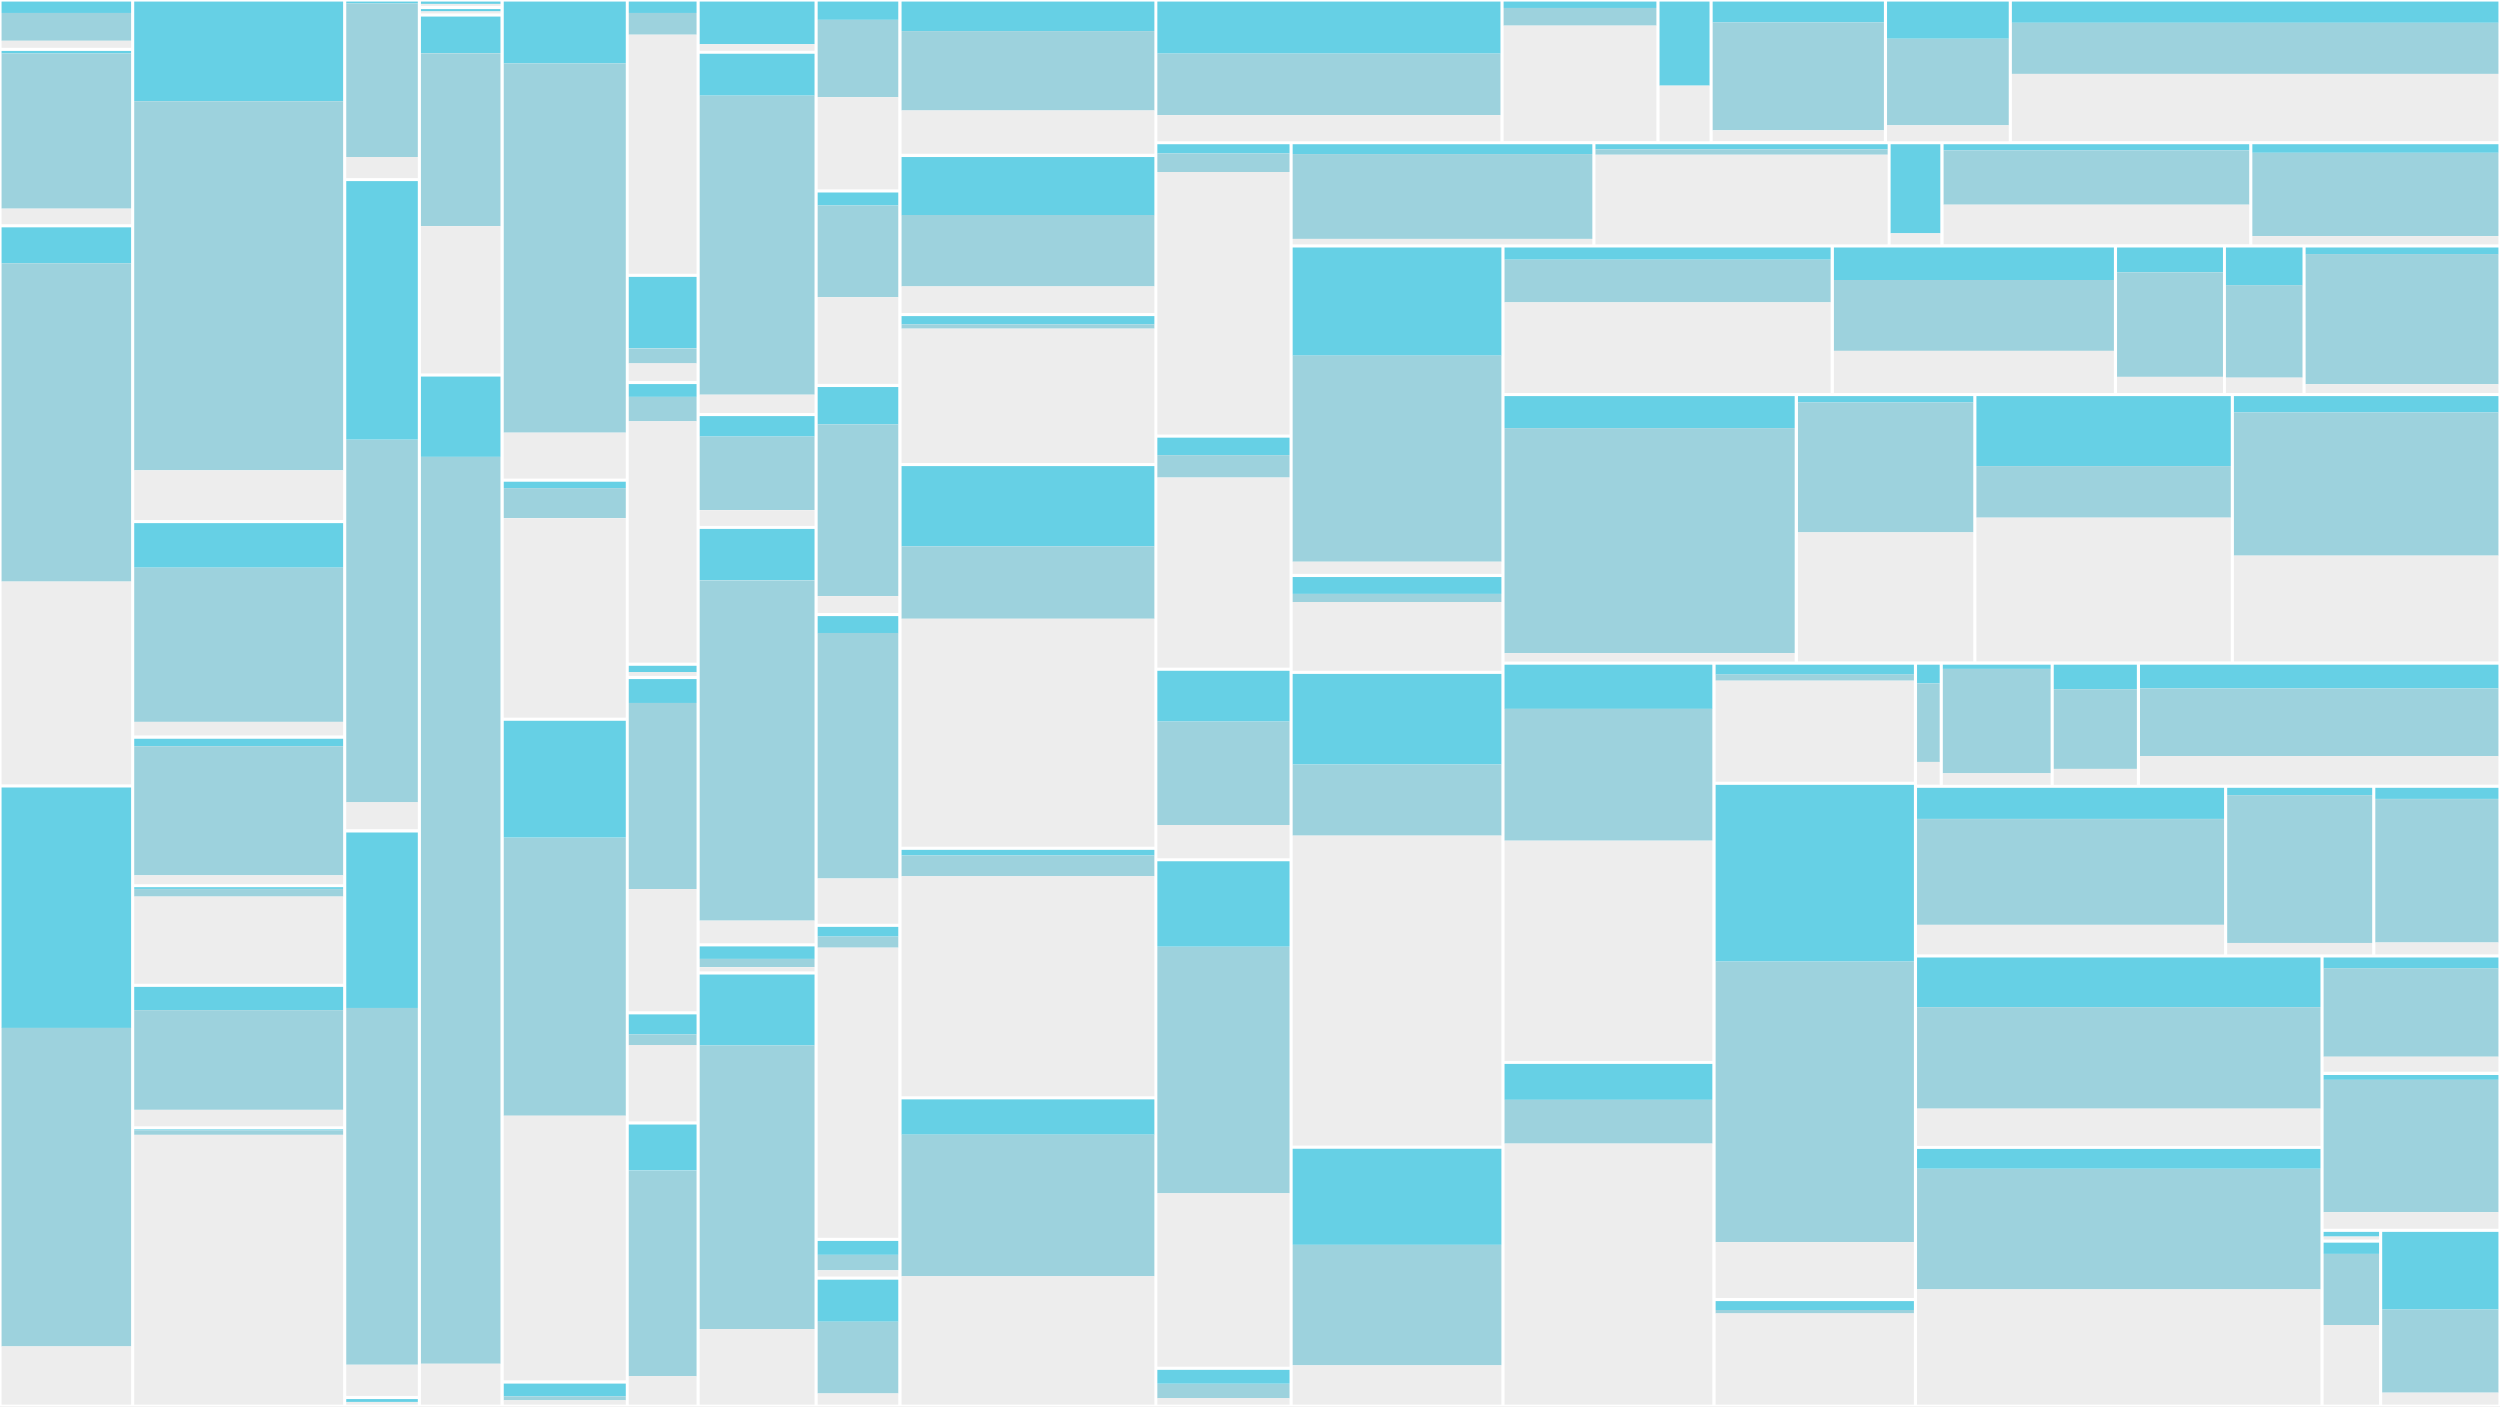
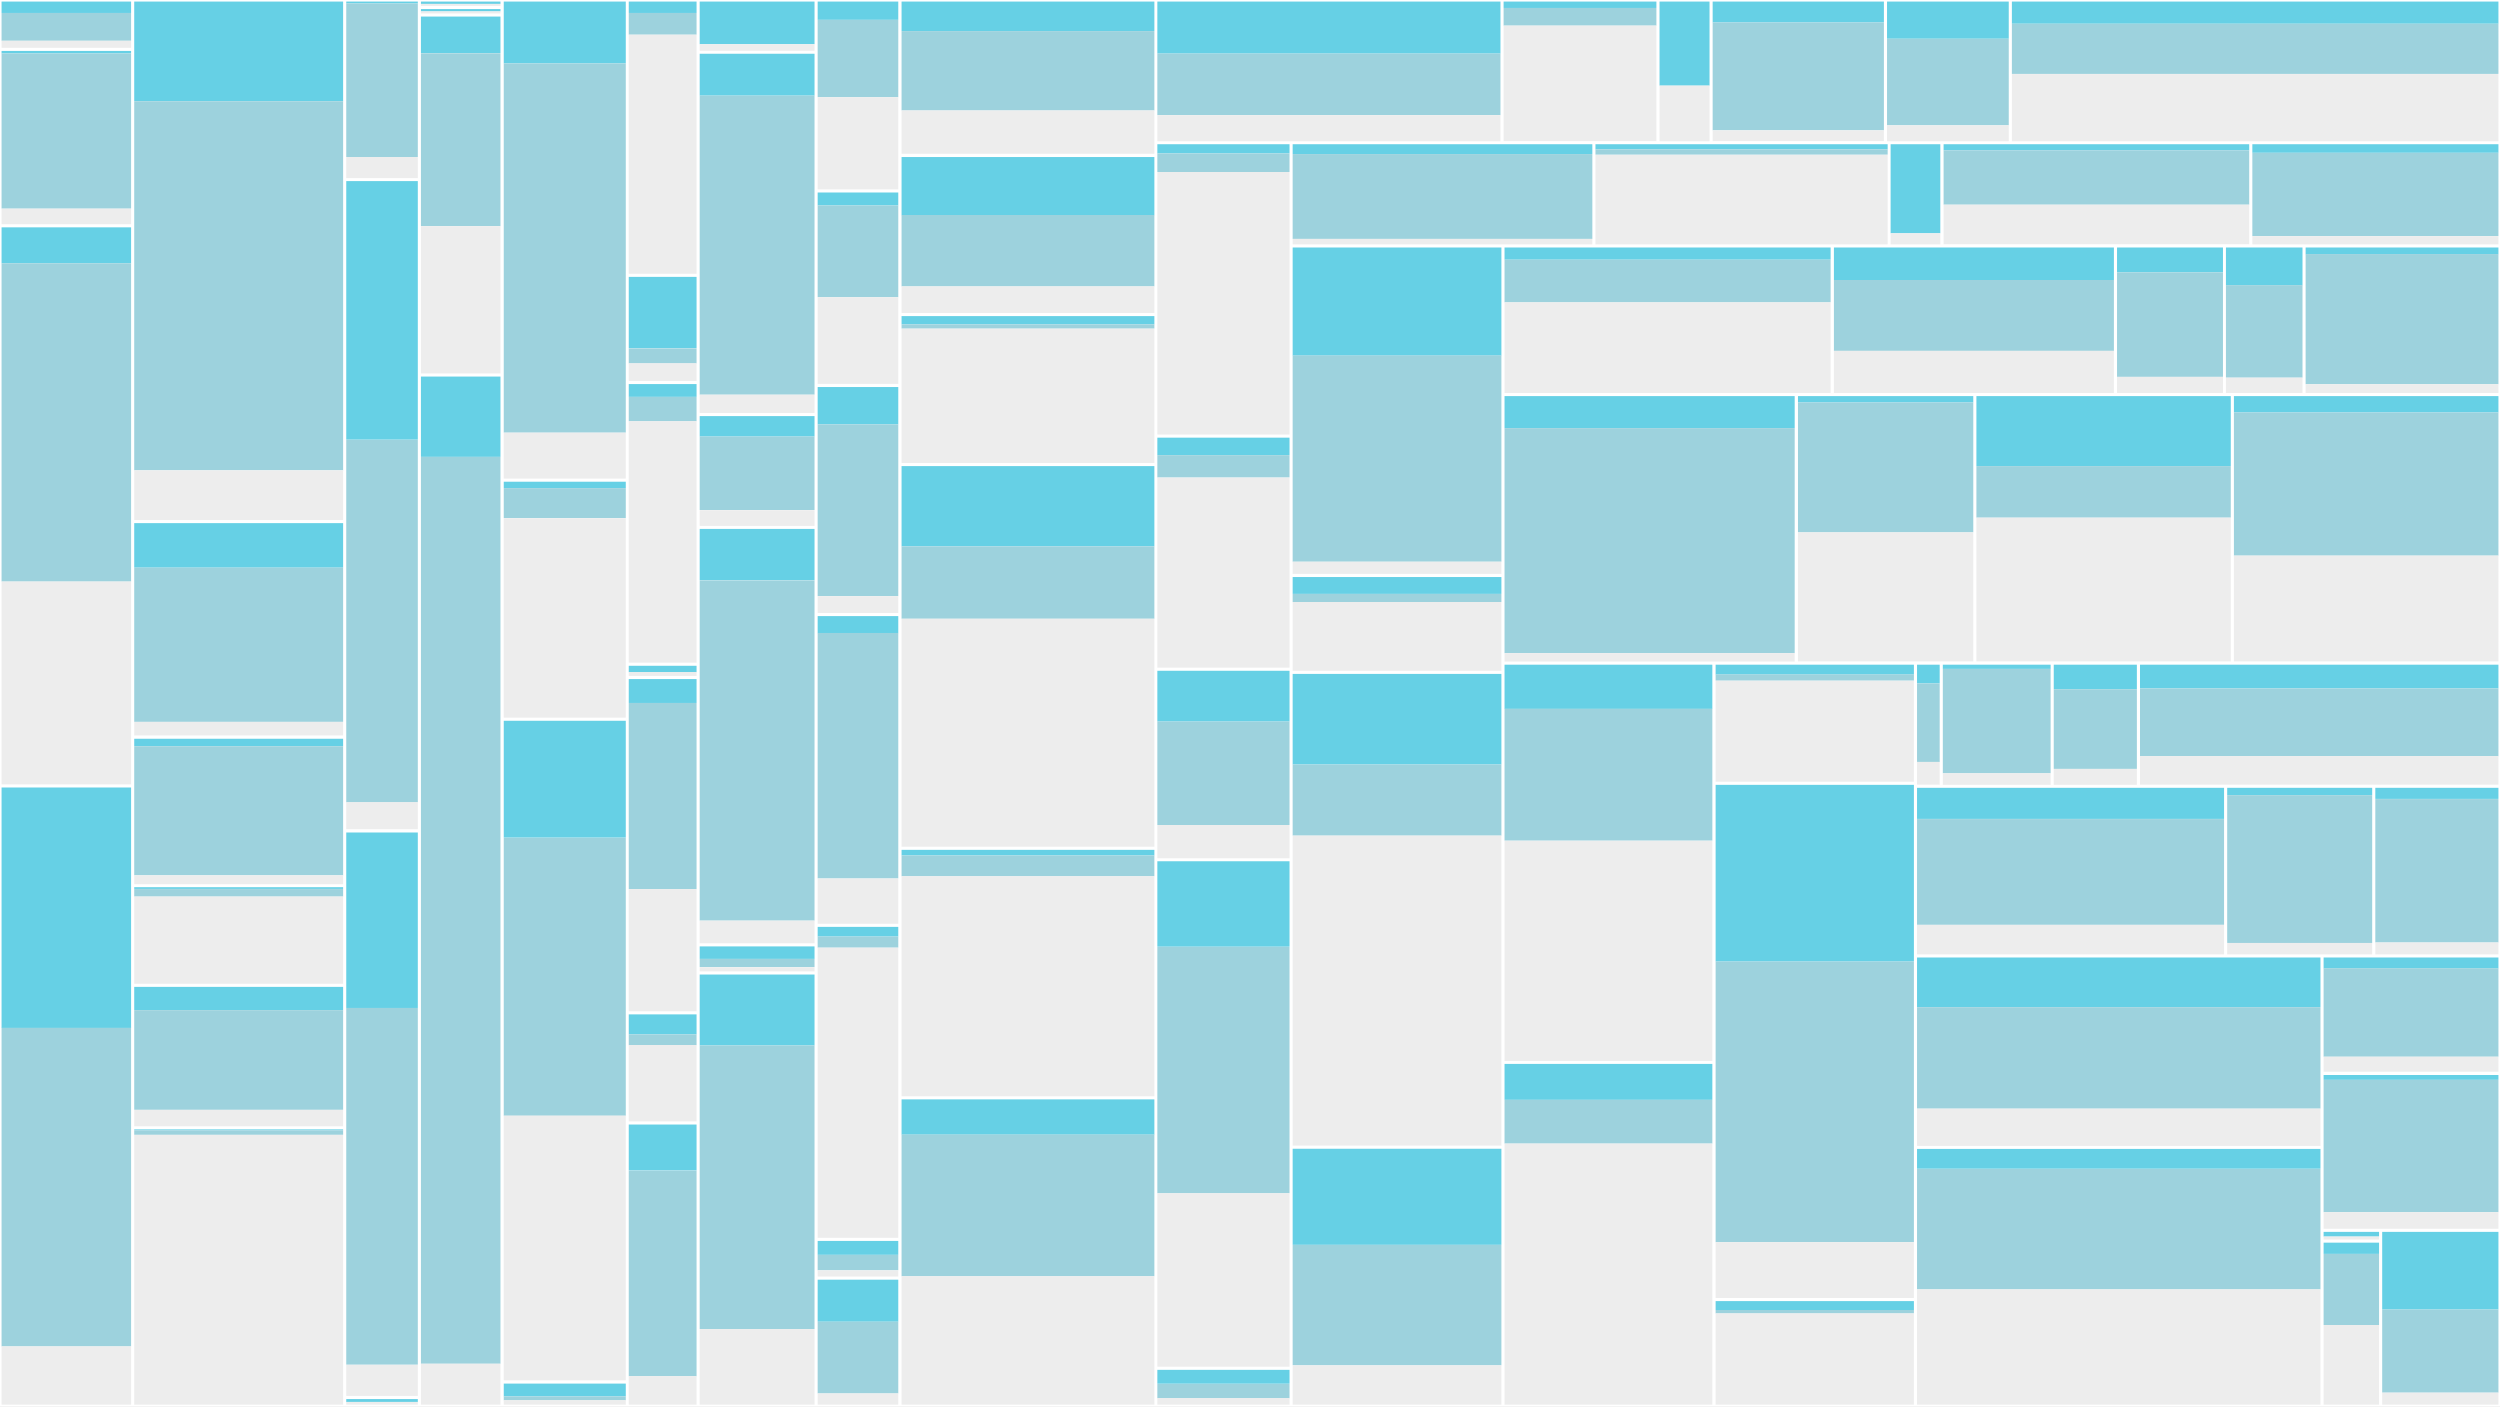
<svg xmlns="http://www.w3.org/2000/svg" viewBox="0 0 1600 900" width="1600" height="900" role="img" aria-label="Decoded overlay code coverage box tree, cyan band">
  <rect x="0" y="0" width="1600" height="900" fill="#ffffff" />
  <rect x="1" y="1" width="82.9" height="7.3" style="fill:hsl(190, 71%, 65%);fill:oklch(0.645 0.128 200)" />
  <rect x="1" y="8.3" width="82.9" height="17.8" style="fill:hsl(190, 48%, 74%);fill:oklch(0.740 0.085 200)" />
  <rect x="1" y="26.1" width="82.9" height="4.5" style="fill:hsl(190, 0%, 93%);fill:oklch(0.930 0.000 200)" />
  <rect x="1" y="32.6" width="82.9" height="1.6" style="fill:hsl(190, 71%, 65%);fill:oklch(0.645 0.128 200)" />
  <rect x="1" y="34.2" width="82.9" height="99.3" style="fill:hsl(190, 48%, 74%);fill:oklch(0.740 0.085 200)" />
  <rect x="1" y="133.6" width="82.9" height="9.9" style="fill:hsl(190, 0%, 93%);fill:oklch(0.930 0.000 200)" />
  <rect x="1" y="145.5" width="82.9" height="23" style="fill:hsl(190, 71%, 65%);fill:oklch(0.645 0.128 200)" />
  <rect x="1" y="168.5" width="82.9" height="203.7" style="fill:hsl(190, 48%, 74%);fill:oklch(0.740 0.085 200)" />
  <rect x="1" y="372.2" width="82.9" height="129.8" style="fill:hsl(190, 0%, 93%);fill:oklch(0.930 0.000 200)" />
  <rect x="1" y="504" width="82.9" height="153.9" style="fill:hsl(190, 71%, 65%);fill:oklch(0.645 0.128 200)" />
  <rect x="1" y="657.8" width="82.9" height="203.9" style="fill:hsl(190, 48%, 74%);fill:oklch(0.740 0.085 200)" />
  <rect x="1" y="861.7" width="82.9" height="37.3" style="fill:hsl(190, 0%, 93%);fill:oklch(0.930 0.000 200)" />
  <rect x="85.9" y="1" width="133.7" height="63.8" style="fill:hsl(190, 71%, 65%);fill:oklch(0.645 0.128 200)" />
  <rect x="85.9" y="64.8" width="133.7" height="236.2" style="fill:hsl(190, 48%, 74%);fill:oklch(0.740 0.085 200)" />
  <rect x="85.9" y="301" width="133.7" height="31.8" style="fill:hsl(190, 0%, 93%);fill:oklch(0.930 0.000 200)" />
  <rect x="85.9" y="334.8" width="133.7" height="28.5" style="fill:hsl(190, 71%, 65%);fill:oklch(0.645 0.128 200)" />
  <rect x="85.9" y="363.3" width="133.7" height="98.7" style="fill:hsl(190, 48%, 74%);fill:oklch(0.740 0.085 200)" />
  <rect x="85.9" y="462" width="133.7" height="8.7" style="fill:hsl(190, 0%, 93%);fill:oklch(0.930 0.000 200)" />
  <rect x="85.9" y="472.8" width="133.7" height="4.8" style="fill:hsl(190, 71%, 65%);fill:oklch(0.645 0.128 200)" />
  <rect x="85.9" y="477.6" width="133.7" height="82.6" style="fill:hsl(190, 48%, 74%);fill:oklch(0.740 0.085 200)" />
  <rect x="85.9" y="560.2" width="133.7" height="5.7" style="fill:hsl(190, 0%, 93%);fill:oklch(0.930 0.000 200)" />
  <rect x="85.9" y="567.8" width="133.7" height="1.1" style="fill:hsl(190, 71%, 65%);fill:oklch(0.645 0.128 200)" />
  <rect x="85.9" y="569" width="133.7" height="4.8" style="fill:hsl(190, 48%, 74%);fill:oklch(0.740 0.085 200)" />
  <rect x="85.9" y="573.8" width="133.7" height="55.8" style="fill:hsl(190, 0%, 93%);fill:oklch(0.930 0.000 200)" />
  <rect x="85.9" y="631.6" width="133.7" height="14.9" style="fill:hsl(190, 71%, 65%);fill:oklch(0.645 0.128 200)" />
  <rect x="85.9" y="646.5" width="133.7" height="63.8" style="fill:hsl(190, 48%, 74%);fill:oklch(0.740 0.085 200)" />
  <rect x="85.9" y="710.3" width="133.7" height="10.5" style="fill:hsl(190, 0%, 93%);fill:oklch(0.930 0.000 200)" />
  <rect x="85.9" y="722.8" width="133.7" height="0.6" style="fill:hsl(190, 71%, 65%);fill:oklch(0.645 0.128 200)" />
  <rect x="85.9" y="723.4" width="133.7" height="2.9" style="fill:hsl(190, 48%, 74%);fill:oklch(0.740 0.085 200)" />
  <rect x="85.9" y="726.3" width="133.7" height="172.7" style="fill:hsl(190, 0%, 93%);fill:oklch(0.930 0.000 200)" />
  <rect x="221.6" y="1" width="45.8" height="1.2" style="fill:hsl(190, 71%, 65%);fill:oklch(0.645 0.128 200)" />
  <rect x="221.6" y="2.2" width="45.8" height="98.3" style="fill:hsl(190, 48%, 74%);fill:oklch(0.740 0.085 200)" />
  <rect x="221.6" y="100.5" width="45.8" height="13.5" style="fill:hsl(190, 0%, 93%);fill:oklch(0.930 0.000 200)" />
  <rect x="221.6" y="115.9" width="45.8" height="165.5" style="fill:hsl(190, 71%, 65%);fill:oklch(0.645 0.128 200)" />
  <rect x="221.6" y="281.5" width="45.8" height="232" style="fill:hsl(190, 48%, 74%);fill:oklch(0.740 0.085 200)" />
  <rect x="221.6" y="513.4" width="45.8" height="17.3" style="fill:hsl(190, 0%, 93%);fill:oklch(0.930 0.000 200)" />
  <rect x="221.6" y="532.8" width="45.8" height="112.3" style="fill:hsl(190, 71%, 65%);fill:oklch(0.645 0.128 200)" />
  <rect x="221.6" y="645.1" width="45.8" height="228.3" style="fill:hsl(190, 48%, 74%);fill:oklch(0.740 0.085 200)" />
  <rect x="221.6" y="873.5" width="45.8" height="19.9" style="fill:hsl(190, 0%, 93%);fill:oklch(0.930 0.000 200)" />
  <rect x="221.6" y="895.4" width="45.8" height="1.9" style="fill:hsl(190, 71%, 65%);fill:oklch(0.645 0.128 200)" />
  <rect x="221.6" y="897.2" width="45.8" height="1.8" style="fill:hsl(190, 0%, 93%);fill:oklch(0.930 0.000 200)" />
  <rect x="269.4" y="1" width="50.9" height="1.5" style="fill:hsl(190, 71%, 65%);fill:oklch(0.645 0.128 200)" />
  <rect x="269.4" y="2.5" width="50.9" height="1.3" style="fill:hsl(190, 0%, 93%);fill:oklch(0.930 0.000 200)" />
  <rect x="269.4" y="5.8" width="50.9" height="1.5" style="fill:hsl(190, 71%, 65%);fill:oklch(0.645 0.128 200)" />
  <rect x="269.4" y="7.3" width="50.9" height="1.3" style="fill:hsl(190, 0%, 93%);fill:oklch(0.930 0.000 200)" />
  <rect x="269.4" y="10.6" width="50.9" height="23.4" style="fill:hsl(190, 71%, 65%);fill:oklch(0.645 0.128 200)" />
  <rect x="269.4" y="34.1" width="50.9" height="110.6" style="fill:hsl(190, 48%, 74%);fill:oklch(0.740 0.085 200)" />
  <rect x="269.4" y="144.7" width="50.9" height="94.3" style="fill:hsl(190, 0%, 93%);fill:oklch(0.930 0.000 200)" />
  <rect x="269.4" y="241" width="50.9" height="51.4" style="fill:hsl(190, 71%, 65%);fill:oklch(0.645 0.128 200)" />
  <rect x="269.4" y="292.4" width="50.9" height="580.4" style="fill:hsl(190, 48%, 74%);fill:oklch(0.740 0.085 200)" />
  <rect x="269.4" y="872.8" width="50.9" height="26.2" style="fill:hsl(190, 0%, 93%);fill:oklch(0.930 0.000 200)" />
  <rect x="322.4" y="1" width="78.1" height="39.6" style="fill:hsl(190, 71%, 65%);fill:oklch(0.645 0.128 200)" />
  <rect x="322.4" y="40.6" width="78.1" height="236.3" style="fill:hsl(190, 48%, 74%);fill:oklch(0.740 0.085 200)" />
  <rect x="322.4" y="276.9" width="78.1" height="29.4" style="fill:hsl(190, 0%, 93%);fill:oklch(0.930 0.000 200)" />
  <rect x="322.4" y="308.3" width="78.1" height="4.1" style="fill:hsl(190, 71%, 65%);fill:oklch(0.645 0.128 200)" />
  <rect x="322.4" y="312.4" width="78.1" height="19.2" style="fill:hsl(190, 48%, 74%);fill:oklch(0.740 0.085 200)" />
  <rect x="322.4" y="331.7" width="78.1" height="127.6" style="fill:hsl(190, 0%, 93%);fill:oklch(0.930 0.000 200)" />
  <rect x="322.4" y="461.3" width="78.1" height="74.8" style="fill:hsl(190, 71%, 65%);fill:oklch(0.645 0.128 200)" />
  <rect x="322.4" y="536.2" width="78.1" height="177.9" style="fill:hsl(190, 48%, 74%);fill:oklch(0.740 0.085 200)" />
  <rect x="322.4" y="714" width="78.1" height="169.4" style="fill:hsl(190, 0%, 93%);fill:oklch(0.930 0.000 200)" />
  <rect x="322.4" y="885.5" width="78.1" height="8.2" style="fill:hsl(190, 71%, 65%);fill:oklch(0.645 0.128 200)" />
  <rect x="322.4" y="893.7" width="78.1" height="2.5" style="fill:hsl(190, 48%, 74%);fill:oklch(0.740 0.085 200)" />
  <rect x="322.4" y="896.1" width="78.1" height="2.9" style="fill:hsl(190, 0%, 93%);fill:oklch(0.930 0.000 200)" />
  <rect x="402.4" y="1" width="43.4" height="7.3" style="fill:hsl(190, 71%, 65%);fill:oklch(0.645 0.128 200)" />
  <rect x="402.4" y="8.3" width="43.4" height="13.9" style="fill:hsl(190, 48%, 74%);fill:oklch(0.740 0.085 200)" />
  <rect x="402.4" y="22.2" width="43.4" height="153" style="fill:hsl(190, 0%, 93%);fill:oklch(0.930 0.000 200)" />
  <rect x="402.4" y="177.2" width="43.4" height="45.7" style="fill:hsl(190, 71%, 65%);fill:oklch(0.645 0.128 200)" />
  <rect x="402.4" y="223" width="43.4" height="9.6" style="fill:hsl(190, 48%, 74%);fill:oklch(0.740 0.085 200)" />
  <rect x="402.4" y="232.5" width="43.4" height="11.3" style="fill:hsl(190, 0%, 93%);fill:oklch(0.930 0.000 200)" />
  <rect x="402.4" y="245.8" width="43.4" height="8.2" style="fill:hsl(190, 71%, 65%);fill:oklch(0.645 0.128 200)" />
  <rect x="402.4" y="254" width="43.4" height="15.6" style="fill:hsl(190, 48%, 74%);fill:oklch(0.740 0.085 200)" />
  <rect x="402.4" y="269.6" width="43.4" height="154.5" style="fill:hsl(190, 0%, 93%);fill:oklch(0.930 0.000 200)" />
  <rect x="402.4" y="426.1" width="43.4" height="4.1" style="fill:hsl(190, 71%, 65%);fill:oklch(0.645 0.128 200)" />
  <rect x="402.4" y="430.1" width="43.4" height="2.5" style="fill:hsl(190, 0%, 93%);fill:oklch(0.930 0.000 200)" />
  <rect x="402.4" y="434.6" width="43.4" height="15.3" style="fill:hsl(190, 71%, 65%);fill:oklch(0.645 0.128 200)" />
  <rect x="402.4" y="449.9" width="43.4" height="119.1" style="fill:hsl(190, 48%, 74%);fill:oklch(0.740 0.085 200)" />
  <rect x="402.4" y="569" width="43.4" height="78.2" style="fill:hsl(190, 0%, 93%);fill:oklch(0.930 0.000 200)" />
  <rect x="402.4" y="649.2" width="43.4" height="12.8" style="fill:hsl(190, 71%, 65%);fill:oklch(0.645 0.128 200)" />
  <rect x="402.4" y="662" width="43.4" height="6.9" style="fill:hsl(190, 48%, 74%);fill:oklch(0.740 0.085 200)" />
  <rect x="402.4" y="668.8" width="43.4" height="48.9" style="fill:hsl(190, 0%, 93%);fill:oklch(0.930 0.000 200)" />
  <rect x="402.4" y="719.7" width="43.4" height="29.4" style="fill:hsl(190, 71%, 65%);fill:oklch(0.645 0.128 200)" />
  <rect x="402.4" y="749.2" width="43.4" height="131.6" style="fill:hsl(190, 48%, 74%);fill:oklch(0.740 0.085 200)" />
  <rect x="402.4" y="880.7" width="43.4" height="18.3" style="fill:hsl(190, 0%, 93%);fill:oklch(0.930 0.000 200)" />
  <rect x="447.8" y="1" width="73.5" height="27.3" style="fill:hsl(190, 71%, 65%);fill:oklch(0.645 0.128 200)" />
  <rect x="447.8" y="28.3" width="73.5" height="4.2" style="fill:hsl(190, 0%, 93%);fill:oklch(0.930 0.000 200)" />
  <rect x="447.8" y="34.4" width="73.5" height="26.8" style="fill:hsl(190, 71%, 65%);fill:oklch(0.645 0.128 200)" />
  <rect x="447.8" y="61.2" width="73.5" height="191.4" style="fill:hsl(190, 48%, 74%);fill:oklch(0.740 0.085 200)" />
  <rect x="447.8" y="252.6" width="73.5" height="11.7" style="fill:hsl(190, 0%, 93%);fill:oklch(0.930 0.000 200)" />
  <rect x="447.8" y="266.3" width="73.5" height="13.1" style="fill:hsl(190, 71%, 65%);fill:oklch(0.645 0.128 200)" />
  <rect x="447.8" y="279.4" width="73.5" height="47" style="fill:hsl(190, 48%, 74%);fill:oklch(0.740 0.085 200)" />
  <rect x="447.8" y="326.5" width="73.5" height="10.1" style="fill:hsl(190, 0%, 93%);fill:oklch(0.930 0.000 200)" />
  <rect x="447.8" y="338.5" width="73.5" height="32.9" style="fill:hsl(190, 71%, 65%);fill:oklch(0.645 0.128 200)" />
  <rect x="447.8" y="371.5" width="73.5" height="217.7" style="fill:hsl(190, 48%, 74%);fill:oklch(0.740 0.085 200)" />
  <rect x="447.8" y="589.2" width="73.5" height="14.5" style="fill:hsl(190, 0%, 93%);fill:oklch(0.930 0.000 200)" />
  <rect x="447.8" y="605.7" width="73.5" height="8" style="fill:hsl(190, 71%, 65%);fill:oklch(0.645 0.128 200)" />
  <rect x="447.8" y="613.7" width="73.5" height="5.2" style="fill:hsl(190, 48%, 74%);fill:oklch(0.740 0.085 200)" />
  <rect x="447.8" y="619" width="73.5" height="2.7" style="fill:hsl(190, 0%, 93%);fill:oklch(0.930 0.000 200)" />
  <rect x="447.8" y="623.7" width="73.5" height="45.4" style="fill:hsl(190, 71%, 65%);fill:oklch(0.645 0.128 200)" />
  <rect x="447.8" y="669.1" width="73.5" height="181.5" style="fill:hsl(190, 48%, 74%);fill:oklch(0.740 0.085 200)" />
  <rect x="447.8" y="850.6" width="73.5" height="48.4" style="fill:hsl(190, 0%, 93%);fill:oklch(0.930 0.000 200)" />
  <rect x="523.3" y="1" width="51.6" height="11.7" style="fill:hsl(190, 71%, 65%);fill:oklch(0.645 0.128 200)" />
  <rect x="523.3" y="12.7" width="51.6" height="49.5" style="fill:hsl(190, 48%, 74%);fill:oklch(0.740 0.085 200)" />
  <rect x="523.3" y="62.2" width="51.6" height="59" style="fill:hsl(190, 0%, 93%);fill:oklch(0.930 0.000 200)" />
  <rect x="523.3" y="123.2" width="51.6" height="8.3" style="fill:hsl(190, 71%, 65%);fill:oklch(0.645 0.128 200)" />
  <rect x="523.3" y="131.5" width="51.6" height="58.7" style="fill:hsl(190, 48%, 74%);fill:oklch(0.740 0.085 200)" />
  <rect x="523.3" y="190.2" width="51.6" height="55.5" style="fill:hsl(190, 0%, 93%);fill:oklch(0.930 0.000 200)" />
  <rect x="523.3" y="247.7" width="51.6" height="23.9" style="fill:hsl(190, 71%, 65%);fill:oklch(0.645 0.128 200)" />
  <rect x="523.3" y="271.6" width="51.6" height="109.9" style="fill:hsl(190, 48%, 74%);fill:oklch(0.740 0.085 200)" />
  <rect x="523.3" y="381.5" width="51.6" height="10.8" style="fill:hsl(190, 0%, 93%);fill:oklch(0.930 0.000 200)" />
  <rect x="523.3" y="394.3" width="51.6" height="10.9" style="fill:hsl(190, 71%, 65%);fill:oklch(0.645 0.128 200)" />
  <rect x="523.3" y="405.1" width="51.6" height="157.1" style="fill:hsl(190, 48%, 74%);fill:oklch(0.740 0.085 200)" />
  <rect x="523.3" y="562.3" width="51.6" height="28.9" style="fill:hsl(190, 0%, 93%);fill:oklch(0.930 0.000 200)" />
  <rect x="523.3" y="593.2" width="51.6" height="6.2" style="fill:hsl(190, 71%, 65%);fill:oklch(0.645 0.128 200)" />
  <rect x="523.3" y="599.4" width="51.6" height="7.1" style="fill:hsl(190, 48%, 74%);fill:oklch(0.740 0.085 200)" />
  <rect x="523.3" y="606.5" width="51.6" height="185.7" style="fill:hsl(190, 0%, 93%);fill:oklch(0.930 0.000 200)" />
  <rect x="523.3" y="794.2" width="51.6" height="8.9" style="fill:hsl(190, 71%, 65%);fill:oklch(0.645 0.128 200)" />
  <rect x="523.3" y="803.1" width="51.6" height="9.9" style="fill:hsl(190, 48%, 74%);fill:oklch(0.740 0.085 200)" />
  <rect x="523.3" y="813" width="51.6" height="4" style="fill:hsl(190, 0%, 93%);fill:oklch(0.930 0.000 200)" />
  <rect x="523.3" y="819" width="51.6" height="26.9" style="fill:hsl(190, 71%, 65%);fill:oklch(0.645 0.128 200)" />
  <rect x="523.3" y="845.9" width="51.6" height="45.9" style="fill:hsl(190, 48%, 74%);fill:oklch(0.740 0.085 200)" />
  <rect x="523.3" y="891.8" width="51.6" height="7.2" style="fill:hsl(190, 0%, 93%);fill:oklch(0.930 0.000 200)" />
  <rect x="577" y="1" width="161.8" height="18.9" style="fill:hsl(190, 71%, 65%);fill:oklch(0.645 0.128 200)" />
  <rect x="577" y="19.9" width="161.8" height="50.8" style="fill:hsl(190, 48%, 74%);fill:oklch(0.740 0.085 200)" />
  <rect x="577" y="70.7" width="161.8" height="27.7" style="fill:hsl(190, 0%, 93%);fill:oklch(0.930 0.000 200)" />
  <rect x="577" y="100.5" width="161.8" height="37.2" style="fill:hsl(190, 71%, 65%);fill:oklch(0.645 0.128 200)" />
  <rect x="577" y="137.6" width="161.8" height="45.7" style="fill:hsl(190, 48%, 74%);fill:oklch(0.740 0.085 200)" />
  <rect x="577" y="183.3" width="161.8" height="17" style="fill:hsl(190, 0%, 93%);fill:oklch(0.930 0.000 200)" />
  <rect x="577" y="202.3" width="161.8" height="5.3" style="fill:hsl(190, 71%, 65%);fill:oklch(0.645 0.128 200)" />
  <rect x="577" y="207.6" width="161.8" height="2.7" style="fill:hsl(190, 48%, 74%);fill:oklch(0.740 0.085 200)" />
  <rect x="577" y="210.4" width="161.8" height="85.9" style="fill:hsl(190, 0%, 93%);fill:oklch(0.930 0.000 200)" />
  <rect x="577" y="298.3" width="161.8" height="51.4" style="fill:hsl(190, 71%, 65%);fill:oklch(0.645 0.128 200)" />
  <rect x="577" y="349.7" width="161.8" height="46.3" style="fill:hsl(190, 48%, 74%);fill:oklch(0.740 0.085 200)" />
  <rect x="577" y="396" width="161.8" height="145.9" style="fill:hsl(190, 0%, 93%);fill:oklch(0.930 0.000 200)" />
  <rect x="577" y="543.9" width="161.8" height="3.6" style="fill:hsl(190, 71%, 65%);fill:oklch(0.645 0.128 200)" />
  <rect x="577" y="547.5" width="161.8" height="13.3" style="fill:hsl(190, 48%, 74%);fill:oklch(0.740 0.085 200)" />
  <rect x="577" y="560.8" width="161.8" height="140.8" style="fill:hsl(190, 0%, 93%);fill:oklch(0.930 0.000 200)" />
  <rect x="577" y="703.6" width="161.8" height="22.6" style="fill:hsl(190, 71%, 65%);fill:oklch(0.645 0.128 200)" />
  <rect x="577" y="726.1" width="161.8" height="90.7" style="fill:hsl(190, 48%, 74%);fill:oklch(0.740 0.085 200)" />
  <rect x="577" y="816.8" width="161.8" height="82.2" style="fill:hsl(190, 0%, 93%);fill:oklch(0.930 0.000 200)" />
  <rect x="740.7" y="1" width="219.6" height="33.3" style="fill:hsl(190, 71%, 65%);fill:oklch(0.645 0.128 200)" />
  <rect x="740.7" y="34.3" width="219.6" height="39.4" style="fill:hsl(190, 48%, 74%);fill:oklch(0.740 0.085 200)" />
  <rect x="740.7" y="73.7" width="219.6" height="16.7" style="fill:hsl(190, 0%, 93%);fill:oklch(0.930 0.000 200)" />
  <rect x="962.3" y="1" width="97.8" height="4.1" style="fill:hsl(190, 71%, 65%);fill:oklch(0.645 0.128 200)" />
  <rect x="962.3" y="5.1" width="97.8" height="11.3" style="fill:hsl(190, 48%, 74%);fill:oklch(0.740 0.085 200)" />
  <rect x="962.3" y="16.4" width="97.8" height="73.9" style="fill:hsl(190, 0%, 93%);fill:oklch(0.930 0.000 200)" />
  <rect x="1062.1" y="1" width="32" height="53.8" style="fill:hsl(190, 71%, 65%);fill:oklch(0.645 0.128 200)" />
  <rect x="1062.1" y="54.8" width="32" height="35.6" style="fill:hsl(190, 0%, 93%);fill:oklch(0.930 0.000 200)" />
  <rect x="1096.1" y="1" width="109.6" height="13.4" style="fill:hsl(190, 71%, 65%);fill:oklch(0.645 0.128 200)" />
  <rect x="1096.1" y="14.4" width="109.6" height="69" style="fill:hsl(190, 48%, 74%);fill:oklch(0.740 0.085 200)" />
  <rect x="1096.1" y="83.4" width="109.6" height="6.9" style="fill:hsl(190, 0%, 93%);fill:oklch(0.930 0.000 200)" />
  <rect x="1207.7" y="1" width="77.9" height="23.8" style="fill:hsl(190, 71%, 65%);fill:oklch(0.645 0.128 200)" />
  <rect x="1207.7" y="24.8" width="77.9" height="55.4" style="fill:hsl(190, 48%, 74%);fill:oklch(0.740 0.085 200)" />
  <rect x="1207.7" y="80.2" width="77.9" height="10.2" style="fill:hsl(190, 0%, 93%);fill:oklch(0.930 0.000 200)" />
-   <rect x="1287.6" y="1" width="311.4" height="13.6" style="fill:hsl(190, 71%, 65%);fill:oklch(0.645 0.128 200)" />
-   <rect x="1287.6" y="14.6" width="311.4" height="32.7" style="fill:hsl(190, 48%, 74%);fill:oklch(0.740 0.085 200)" />
-   <rect x="1287.6" y="47.3" width="311.4" height="43" style="fill:hsl(190, 0%, 93%);fill:oklch(0.930 0.000 200)" />
+   <rect x="1287.6" y="1" width="311.4" height="14.2" style="fill:hsl(190, 71%, 65%);fill:oklch(0.645 0.128 200)" />
+   <rect x="1287.6" y="15.2" width="311.4" height="32.1" style="fill:hsl(190, 48%, 74%);fill:oklch(0.740 0.085 200)" />
+   <rect x="1287.6" y="47.4" width="311.4" height="43" style="fill:hsl(190, 0%, 93%);fill:oklch(0.930 0.000 200)" />
  <rect x="740.7" y="92.3" width="84.6" height="5.9" style="fill:hsl(190, 71%, 65%);fill:oklch(0.645 0.128 200)" />
  <rect x="740.7" y="98.2" width="84.6" height="11.9" style="fill:hsl(190, 48%, 74%);fill:oklch(0.740 0.085 200)" />
  <rect x="740.7" y="110.1" width="84.6" height="168" style="fill:hsl(190, 0%, 93%);fill:oklch(0.930 0.000 200)" />
  <rect x="740.7" y="280.1" width="84.6" height="11.2" style="fill:hsl(190, 71%, 65%);fill:oklch(0.645 0.128 200)" />
  <rect x="740.7" y="291.3" width="84.6" height="14.3" style="fill:hsl(190, 48%, 74%);fill:oklch(0.740 0.085 200)" />
  <rect x="740.7" y="305.7" width="84.6" height="121.6" style="fill:hsl(190, 0%, 93%);fill:oklch(0.930 0.000 200)" />
  <rect x="740.7" y="429.3" width="84.6" height="32.5" style="fill:hsl(190, 71%, 65%);fill:oklch(0.645 0.128 200)" />
  <rect x="740.7" y="461.8" width="84.6" height="66.2" style="fill:hsl(190, 48%, 74%);fill:oklch(0.740 0.085 200)" />
  <rect x="740.7" y="528" width="84.6" height="21.3" style="fill:hsl(190, 0%, 93%);fill:oklch(0.930 0.000 200)" />
  <rect x="740.7" y="551.2" width="84.6" height="54.7" style="fill:hsl(190, 71%, 65%);fill:oklch(0.645 0.128 200)" />
  <rect x="740.7" y="606" width="84.6" height="157.7" style="fill:hsl(190, 48%, 74%);fill:oklch(0.740 0.085 200)" />
  <rect x="740.7" y="763.7" width="84.6" height="111" style="fill:hsl(190, 0%, 93%);fill:oklch(0.930 0.000 200)" />
  <rect x="740.7" y="876.7" width="84.6" height="8.9" style="fill:hsl(190, 71%, 65%);fill:oklch(0.645 0.128 200)" />
  <rect x="740.7" y="885.7" width="84.6" height="9.2" style="fill:hsl(190, 48%, 74%);fill:oklch(0.740 0.085 200)" />
  <rect x="740.7" y="894.8" width="84.6" height="4.2" style="fill:hsl(190, 0%, 93%);fill:oklch(0.930 0.000 200)" />
  <rect x="827.3" y="92.3" width="191.8" height="6.3" style="fill:hsl(190, 71%, 65%);fill:oklch(0.645 0.128 200)" />
  <rect x="827.3" y="98.6" width="191.8" height="54.3" style="fill:hsl(190, 48%, 74%);fill:oklch(0.740 0.085 200)" />
  <rect x="827.3" y="152.9" width="191.8" height="3.5" style="fill:hsl(190, 0%, 93%);fill:oklch(0.930 0.000 200)" />
  <rect x="1021.1" y="92.3" width="187" height="3.3" style="fill:hsl(190, 71%, 65%);fill:oklch(0.645 0.128 200)" />
  <rect x="1021.1" y="95.6" width="187" height="3.4" style="fill:hsl(190, 48%, 74%);fill:oklch(0.740 0.085 200)" />
  <rect x="1021.1" y="99.1" width="187" height="57.3" style="fill:hsl(190, 0%, 93%);fill:oklch(0.930 0.000 200)" />
  <rect x="1210" y="92.3" width="31.8" height="57" style="fill:hsl(190, 71%, 65%);fill:oklch(0.645 0.128 200)" />
  <rect x="1210" y="149.3" width="31.8" height="7.1" style="fill:hsl(190, 0%, 93%);fill:oklch(0.930 0.000 200)" />
  <rect x="1243.9" y="92.3" width="195.6" height="3.9" style="fill:hsl(190, 71%, 65%);fill:oklch(0.645 0.128 200)" />
  <rect x="1243.9" y="96.2" width="195.6" height="34.8" style="fill:hsl(190, 48%, 74%);fill:oklch(0.740 0.085 200)" />
  <rect x="1243.9" y="131" width="195.6" height="25.3" style="fill:hsl(190, 0%, 93%);fill:oklch(0.930 0.000 200)" />
  <rect x="1441.5" y="92.3" width="157.5" height="5.5" style="fill:hsl(190, 71%, 65%);fill:oklch(0.645 0.128 200)" />
  <rect x="1441.5" y="97.8" width="157.5" height="53.3" style="fill:hsl(190, 48%, 74%);fill:oklch(0.740 0.085 200)" />
  <rect x="1441.5" y="151.1" width="157.5" height="5.3" style="fill:hsl(190, 0%, 93%);fill:oklch(0.930 0.000 200)" />
  <rect x="827.3" y="158.4" width="133.6" height="69.2" style="fill:hsl(190, 71%, 65%);fill:oklch(0.645 0.128 200)" />
  <rect x="827.3" y="227.5" width="133.6" height="132" style="fill:hsl(190, 48%, 74%);fill:oklch(0.740 0.085 200)" />
  <rect x="827.3" y="359.5" width="133.6" height="7.8" style="fill:hsl(190, 0%, 93%);fill:oklch(0.930 0.000 200)" />
  <rect x="827.3" y="369.3" width="133.6" height="10.8" style="fill:hsl(190, 71%, 65%);fill:oklch(0.645 0.128 200)" />
  <rect x="827.3" y="380.1" width="133.6" height="5.2" style="fill:hsl(190, 48%, 74%);fill:oklch(0.740 0.085 200)" />
  <rect x="827.3" y="385.3" width="133.6" height="44" style="fill:hsl(190, 0%, 93%);fill:oklch(0.930 0.000 200)" />
  <rect x="827.3" y="431.3" width="133.6" height="58" style="fill:hsl(190, 71%, 65%);fill:oklch(0.645 0.128 200)" />
  <rect x="827.3" y="489.3" width="133.6" height="45.5" style="fill:hsl(190, 48%, 74%);fill:oklch(0.740 0.085 200)" />
  <rect x="827.3" y="534.8" width="133.6" height="198.4" style="fill:hsl(190, 0%, 93%);fill:oklch(0.930 0.000 200)" />
  <rect x="827.3" y="735.2" width="133.6" height="61.5" style="fill:hsl(190, 71%, 65%);fill:oklch(0.645 0.128 200)" />
  <rect x="827.3" y="796.7" width="133.6" height="77.1" style="fill:hsl(190, 48%, 74%);fill:oklch(0.740 0.085 200)" />
  <rect x="827.3" y="873.9" width="133.6" height="25.1" style="fill:hsl(190, 0%, 93%);fill:oklch(0.930 0.000 200)" />
  <rect x="962.9" y="158.4" width="208.7" height="7.8" style="fill:hsl(190, 71%, 65%);fill:oklch(0.645 0.128 200)" />
  <rect x="962.9" y="166.2" width="208.7" height="27.3" style="fill:hsl(190, 48%, 74%);fill:oklch(0.740 0.085 200)" />
  <rect x="962.9" y="193.5" width="208.7" height="58" style="fill:hsl(190, 0%, 93%);fill:oklch(0.930 0.000 200)" />
  <rect x="1173.7" y="158.4" width="179.2" height="20.8" style="fill:hsl(190, 71%, 65%);fill:oklch(0.645 0.128 200)" />
  <rect x="1173.7" y="179.2" width="179.2" height="45.4" style="fill:hsl(190, 48%, 74%);fill:oklch(0.740 0.085 200)" />
  <rect x="1173.7" y="224.5" width="179.2" height="27" style="fill:hsl(190, 0%, 93%);fill:oklch(0.930 0.000 200)" />
  <rect x="1354.9" y="158.4" width="67.8" height="15.9" style="fill:hsl(190, 71%, 65%);fill:oklch(0.645 0.128 200)" />
  <rect x="1354.9" y="174.3" width="67.8" height="66.9" style="fill:hsl(190, 48%, 74%);fill:oklch(0.740 0.085 200)" />
  <rect x="1354.9" y="241.2" width="67.8" height="10.3" style="fill:hsl(190, 0%, 93%);fill:oklch(0.930 0.000 200)" />
  <rect x="1424.6" y="158.4" width="49" height="24.2" style="fill:hsl(190, 71%, 65%);fill:oklch(0.645 0.128 200)" />
  <rect x="1424.6" y="182.5" width="49" height="59.2" style="fill:hsl(190, 48%, 74%);fill:oklch(0.740 0.085 200)" />
  <rect x="1424.6" y="241.7" width="49" height="9.8" style="fill:hsl(190, 0%, 93%);fill:oklch(0.930 0.000 200)" />
  <rect x="1475.6" y="158.4" width="123.4" height="4.3" style="fill:hsl(190, 71%, 65%);fill:oklch(0.645 0.128 200)" />
  <rect x="1475.6" y="162.6" width="123.4" height="83.3" style="fill:hsl(190, 48%, 74%);fill:oklch(0.740 0.085 200)" />
  <rect x="1475.6" y="245.9" width="123.4" height="5.6" style="fill:hsl(190, 0%, 93%);fill:oklch(0.930 0.000 200)" />
  <rect x="962.9" y="253.5" width="185.7" height="20.5" style="fill:hsl(190, 71%, 65%);fill:oklch(0.645 0.128 200)" />
  <rect x="962.9" y="274" width="185.7" height="144" style="fill:hsl(190, 48%, 74%);fill:oklch(0.740 0.085 200)" />
  <rect x="962.9" y="418" width="185.7" height="5.4" style="fill:hsl(190, 0%, 93%);fill:oklch(0.930 0.000 200)" />
  <rect x="1150.7" y="253.5" width="112.2" height="4.1" style="fill:hsl(190, 71%, 65%);fill:oklch(0.645 0.128 200)" />
  <rect x="1150.7" y="257.6" width="112.2" height="83.1" style="fill:hsl(190, 48%, 74%);fill:oklch(0.740 0.085 200)" />
  <rect x="1150.7" y="340.7" width="112.2" height="82.6" style="fill:hsl(190, 0%, 93%);fill:oklch(0.930 0.000 200)" />
  <rect x="1264.9" y="253.5" width="162.8" height="44.8" style="fill:hsl(190, 71%, 65%);fill:oklch(0.645 0.128 200)" />
  <rect x="1264.9" y="298.3" width="162.8" height="33" style="fill:hsl(190, 48%, 74%);fill:oklch(0.740 0.085 200)" />
  <rect x="1264.9" y="331.3" width="162.8" height="92" style="fill:hsl(190, 0%, 93%);fill:oklch(0.930 0.000 200)" />
  <rect x="1429.7" y="253.5" width="169.3" height="10.5" style="fill:hsl(190, 71%, 65%);fill:oklch(0.645 0.128 200)" />
  <rect x="1429.7" y="264" width="169.3" height="91.6" style="fill:hsl(190, 48%, 74%);fill:oklch(0.740 0.085 200)" />
  <rect x="1429.7" y="355.6" width="169.3" height="67.7" style="fill:hsl(190, 0%, 93%);fill:oklch(0.930 0.000 200)" />
  <rect x="962.9" y="425.4" width="133" height="28.3" style="fill:hsl(190, 71%, 65%);fill:oklch(0.645 0.128 200)" />
  <rect x="962.9" y="453.6" width="133" height="84.4" style="fill:hsl(190, 48%, 74%);fill:oklch(0.740 0.085 200)" />
  <rect x="962.9" y="538.1" width="133" height="140.9" style="fill:hsl(190, 0%, 93%);fill:oklch(0.930 0.000 200)" />
  <rect x="962.9" y="680.9" width="133" height="23" style="fill:hsl(190, 71%, 65%);fill:oklch(0.645 0.128 200)" />
  <rect x="962.9" y="703.9" width="133" height="28" style="fill:hsl(190, 48%, 74%);fill:oklch(0.740 0.085 200)" />
  <rect x="962.9" y="731.9" width="133" height="167.1" style="fill:hsl(190, 0%, 93%);fill:oklch(0.930 0.000 200)" />
  <rect x="1098" y="425.4" width="126.9" height="6.3" style="fill:hsl(190, 71%, 65%);fill:oklch(0.645 0.128 200)" />
  <rect x="1098" y="431.6" width="126.9" height="4" style="fill:hsl(190, 48%, 74%);fill:oklch(0.740 0.085 200)" />
  <rect x="1098" y="435.7" width="126.9" height="64.6" style="fill:hsl(190, 0%, 93%);fill:oklch(0.930 0.000 200)" />
  <rect x="1098" y="502.3" width="126.9" height="113.1" style="fill:hsl(190, 71%, 65%);fill:oklch(0.645 0.128 200)" />
  <rect x="1098" y="615.4" width="126.9" height="179.6" style="fill:hsl(190, 48%, 74%);fill:oklch(0.740 0.085 200)" />
  <rect x="1098" y="795" width="126.9" height="35.7" style="fill:hsl(190, 0%, 93%);fill:oklch(0.930 0.000 200)" />
  <rect x="1098" y="832.7" width="126.9" height="5.7" style="fill:hsl(190, 71%, 65%);fill:oklch(0.645 0.128 200)" />
  <rect x="1098" y="838.4" width="126.9" height="2.2" style="fill:hsl(190, 48%, 74%);fill:oklch(0.740 0.085 200)" />
  <rect x="1098" y="840.6" width="126.9" height="58.4" style="fill:hsl(190, 0%, 93%);fill:oklch(0.930 0.000 200)" />
  <rect x="1226.9" y="425.4" width="14.5" height="12" style="fill:hsl(190, 71%, 65%);fill:oklch(0.645 0.128 200)" />
  <rect x="1226.9" y="437.4" width="14.5" height="50.3" style="fill:hsl(190, 48%, 74%);fill:oklch(0.740 0.085 200)" />
  <rect x="1226.9" y="487.6" width="14.5" height="14.6" style="fill:hsl(190, 0%, 93%);fill:oklch(0.930 0.000 200)" />
  <rect x="1243.4" y="425.4" width="69" height="2.7" style="fill:hsl(190, 71%, 65%);fill:oklch(0.645 0.128 200)" />
  <rect x="1243.4" y="428.1" width="69" height="66.8" style="fill:hsl(190, 48%, 74%);fill:oklch(0.740 0.085 200)" />
  <rect x="1243.4" y="494.9" width="69" height="7.4" style="fill:hsl(190, 0%, 93%);fill:oklch(0.930 0.000 200)" />
  <rect x="1314.4" y="425.4" width="53.2" height="15.7" style="fill:hsl(190, 71%, 65%);fill:oklch(0.645 0.128 200)" />
  <rect x="1314.4" y="441.1" width="53.2" height="51" style="fill:hsl(190, 48%, 74%);fill:oklch(0.740 0.085 200)" />
  <rect x="1314.4" y="492.1" width="53.2" height="10.2" style="fill:hsl(190, 0%, 93%);fill:oklch(0.930 0.000 200)" />
  <rect x="1369.6" y="425.4" width="229.4" height="15.2" style="fill:hsl(190, 71%, 65%);fill:oklch(0.645 0.128 200)" />
  <rect x="1369.6" y="440.6" width="229.4" height="43.4" style="fill:hsl(190, 48%, 74%);fill:oklch(0.740 0.085 200)" />
  <rect x="1369.6" y="483.9" width="229.4" height="18.3" style="fill:hsl(190, 0%, 93%);fill:oklch(0.930 0.000 200)" />
  <rect x="1226.9" y="504.2" width="196.5" height="19.9" style="fill:hsl(190, 71%, 65%);fill:oklch(0.645 0.128 200)" />
  <rect x="1226.9" y="524.2" width="196.5" height="67.7" style="fill:hsl(190, 48%, 74%);fill:oklch(0.740 0.085 200)" />
  <rect x="1226.9" y="591.9" width="196.5" height="18.9" style="fill:hsl(190, 0%, 93%);fill:oklch(0.930 0.000 200)" />
  <rect x="1425.4" y="504.2" width="92.8" height="4.7" style="fill:hsl(190, 71%, 65%);fill:oklch(0.645 0.128 200)" />
  <rect x="1425.4" y="508.9" width="92.8" height="94.6" style="fill:hsl(190, 48%, 74%);fill:oklch(0.740 0.085 200)" />
  <rect x="1425.4" y="603.5" width="92.8" height="7.3" style="fill:hsl(190, 0%, 93%);fill:oklch(0.930 0.000 200)" />
  <rect x="1520.2" y="504.2" width="78.8" height="7.1" style="fill:hsl(190, 71%, 65%);fill:oklch(0.645 0.128 200)" />
  <rect x="1520.2" y="511.4" width="78.8" height="91.8" style="fill:hsl(190, 48%, 74%);fill:oklch(0.740 0.085 200)" />
  <rect x="1520.2" y="603.2" width="78.8" height="7.6" style="fill:hsl(190, 0%, 93%);fill:oklch(0.930 0.000 200)" />
  <rect x="1226.9" y="612.8" width="258.2" height="31.8" style="fill:hsl(190, 71%, 65%);fill:oklch(0.645 0.128 200)" />
  <rect x="1226.9" y="644.6" width="258.2" height="64.9" style="fill:hsl(190, 48%, 74%);fill:oklch(0.740 0.085 200)" />
  <rect x="1226.9" y="709.6" width="258.2" height="23.8" style="fill:hsl(190, 0%, 93%);fill:oklch(0.930 0.000 200)" />
  <rect x="1226.9" y="735.3" width="258.2" height="12.7" style="fill:hsl(190, 71%, 65%);fill:oklch(0.645 0.128 200)" />
  <rect x="1226.9" y="748.1" width="258.2" height="77.1" style="fill:hsl(190, 48%, 74%);fill:oklch(0.740 0.085 200)" />
  <rect x="1226.9" y="825.2" width="258.2" height="73.8" style="fill:hsl(190, 0%, 93%);fill:oklch(0.930 0.000 200)" />
  <rect x="1487.1" y="612.8" width="111.9" height="7" style="fill:hsl(190, 71%, 65%);fill:oklch(0.645 0.128 200)" />
  <rect x="1487.1" y="619.7" width="111.9" height="56.6" style="fill:hsl(190, 48%, 74%);fill:oklch(0.740 0.085 200)" />
  <rect x="1487.1" y="676.3" width="111.9" height="9.6" style="fill:hsl(190, 0%, 93%);fill:oklch(0.930 0.000 200)" />
  <rect x="1487.1" y="688" width="111.9" height="3.1" style="fill:hsl(190, 71%, 65%);fill:oklch(0.645 0.128 200)" />
  <rect x="1487.1" y="691.1" width="111.9" height="84.7" style="fill:hsl(190, 48%, 74%);fill:oklch(0.740 0.085 200)" />
  <rect x="1487.1" y="775.8" width="111.9" height="10.6" style="fill:hsl(190, 0%, 93%);fill:oklch(0.930 0.000 200)" />
  <rect x="1487.1" y="788.4" width="35.5" height="3" style="fill:hsl(190, 71%, 65%);fill:oklch(0.645 0.128 200)" />
  <rect x="1487.1" y="791.4" width="35.5" height="1.9" style="fill:hsl(190, 0%, 93%);fill:oklch(0.930 0.000 200)" />
  <rect x="1487.1" y="795.3" width="35.5" height="7.2" style="fill:hsl(190, 71%, 65%);fill:oklch(0.645 0.128 200)" />
  <rect x="1487.1" y="802.5" width="35.5" height="45.5" style="fill:hsl(190, 48%, 74%);fill:oklch(0.740 0.085 200)" />
  <rect x="1487.1" y="848" width="35.5" height="51" style="fill:hsl(190, 0%, 93%);fill:oklch(0.930 0.000 200)" />
  <rect x="1524.6" y="788.4" width="74.4" height="49.7" style="fill:hsl(190, 71%, 65%);fill:oklch(0.645 0.128 200)" />
  <rect x="1524.6" y="838.1" width="74.4" height="53.2" style="fill:hsl(190, 48%, 74%);fill:oklch(0.740 0.085 200)" />
  <rect x="1524.6" y="891.3" width="74.4" height="7.7" style="fill:hsl(190, 0%, 93%);fill:oklch(0.930 0.000 200)" />
</svg>
